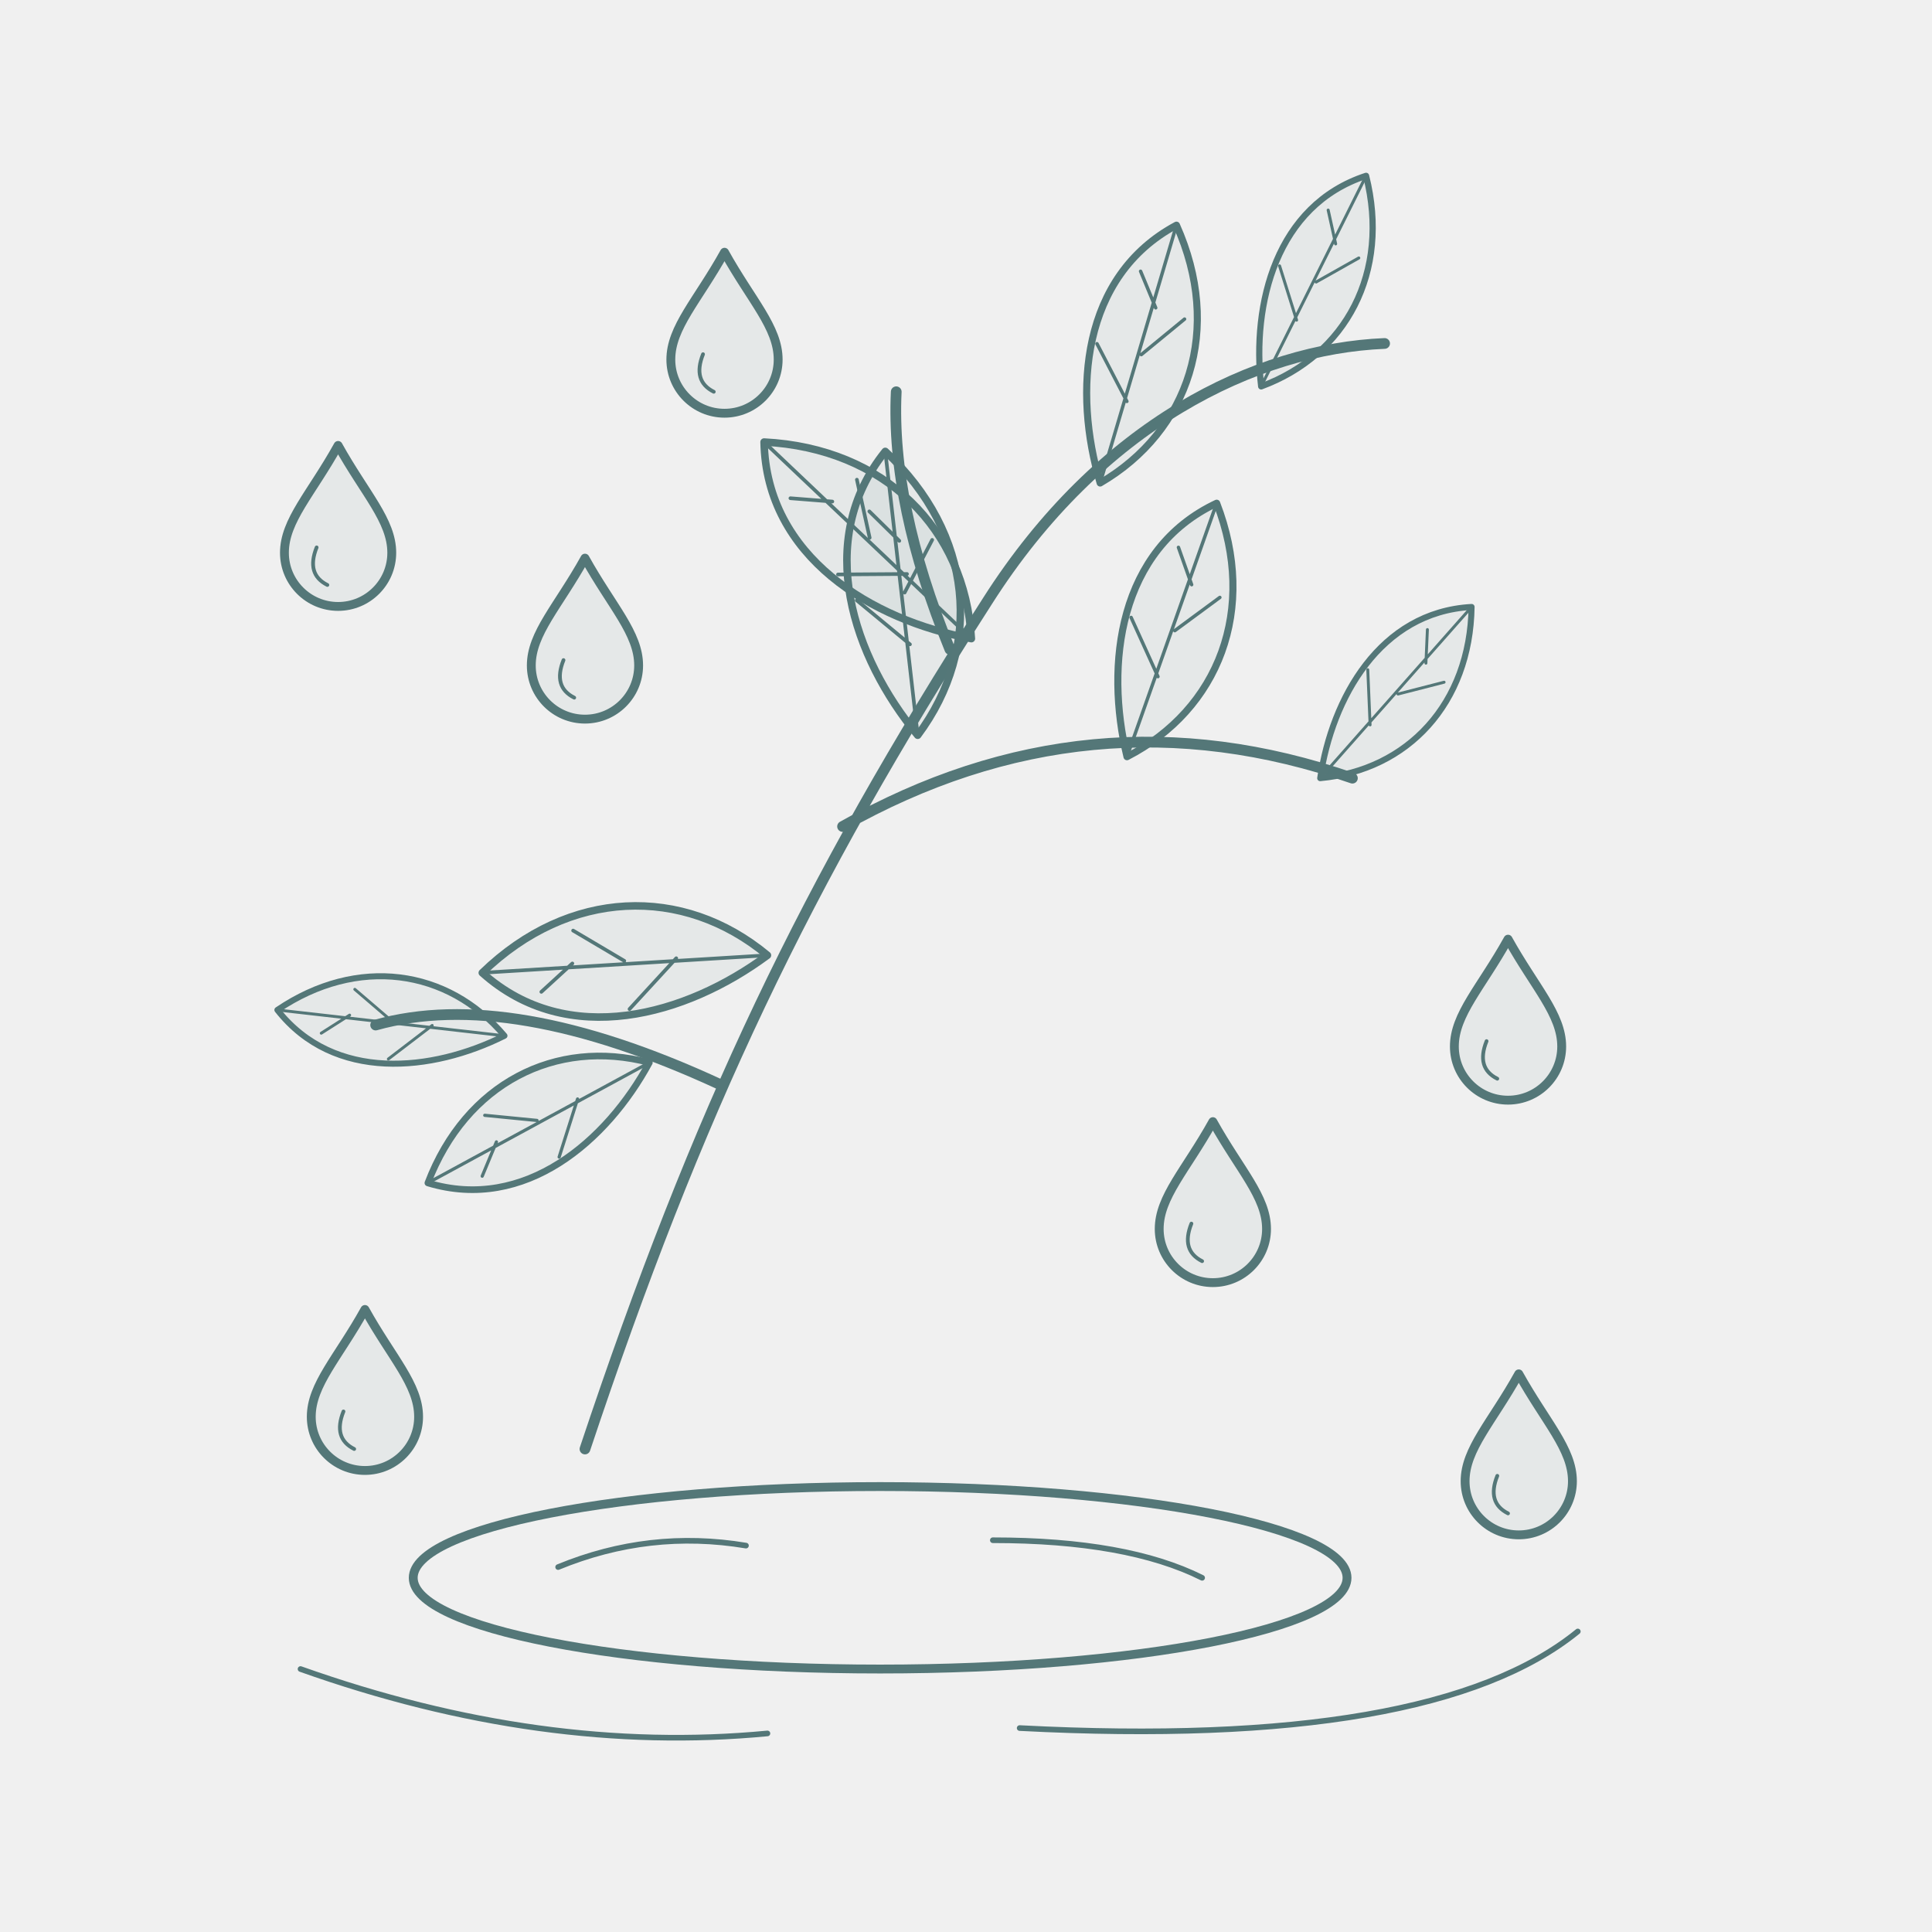
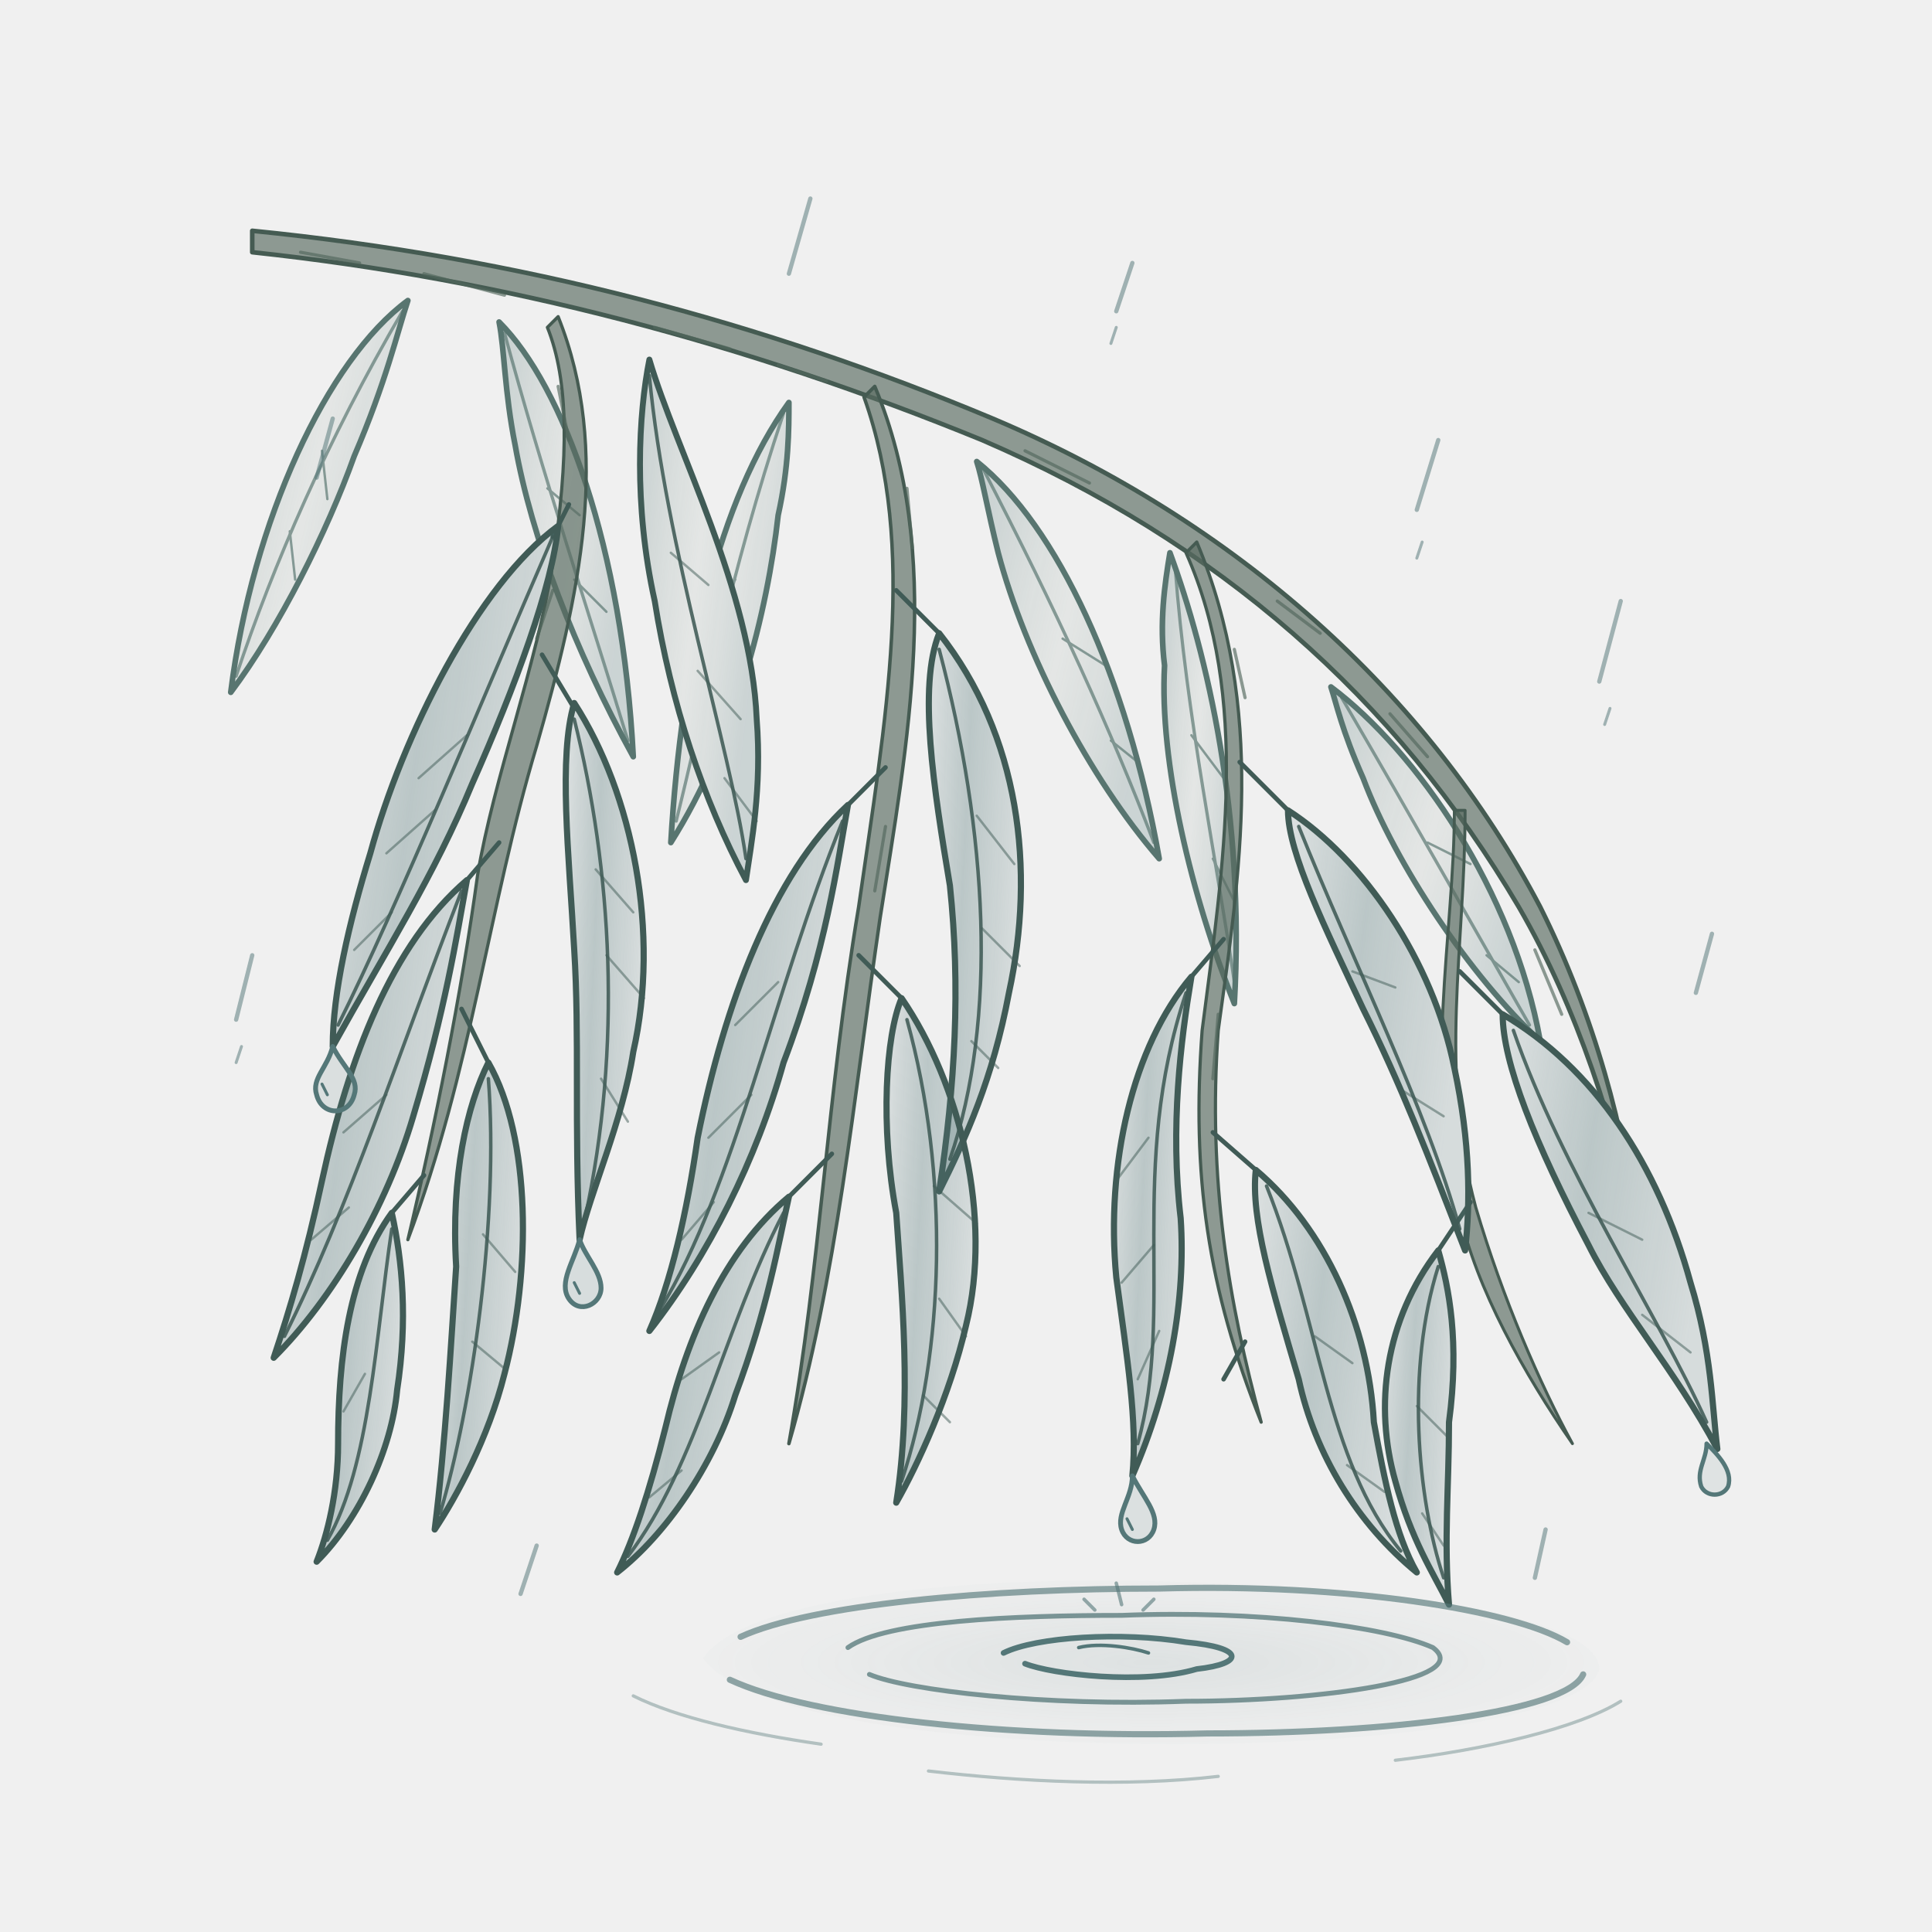
- <svg xmlns="http://www.w3.org/2000/svg" viewBox="0 0 360 360" fill="none" color="#547778" role="img" aria-labelledby="title desc">
-   <g stroke="currentColor" stroke-width="1.65" stroke-linecap="round" stroke-linejoin="round">
-     <path d="M109 270C130 207 150 165 184 112 205 79 234 65 258 64M157 154q46-26 95-9M134 202q-39-18-64-11M177 121q-11-27-10-48" stroke-width="2" />
-     <g transform="translate(181 119) rotate(-8) scale(0.85)">
-       <path d="M0 0C-21-7-42-24-39-49C-13-44 2-24 0 0Z" fill="currentColor" fill-opacity=".07" />
-       <path d="M0 0-39-49M-12-16l-15-2M-19-25l-1-13M-26-34l-9-2" stroke-width=".8" />
+ <svg xmlns="http://www.w3.org/2000/svg" viewBox="0 0 360 360" fill="none" role="img" aria-labelledby="pluviose-title pluviose-desc">
+   <defs>
+     <linearGradient id="pluviose-leaf" x1="0" y1="0" x2="1" y2=".3">
+       <stop stop-color="#547778" stop-opacity=".12" />
+       <stop offset=".46" stop-color="#547778" stop-opacity=".34" />
+       <stop offset="1" stop-color="#547778" stop-opacity=".17" />
+     </linearGradient>
+     <linearGradient id="pluviose-turn" x1="0" y1="0" x2="1" y2=".5">
+       <stop stop-color="#547778" stop-opacity=".28" />
+       <stop offset=".55" stop-color="#8a9e94" stop-opacity=".12" />
+       <stop offset="1" stop-color="#547778" stop-opacity=".24" />
+     </linearGradient>
+     <radialGradient id="pluviose-water">
+       <stop stop-color="#547778" stop-opacity=".12" />
+       <stop offset="1" stop-color="#547778" stop-opacity=".015" />
+     </radialGradient>
+     <mask id="pluviose-layer" maskUnits="userSpaceOnUse" x="0" y="0" width="360" height="360">
+       <rect width="360" height="360" fill="white" />
+       <path d="M104 98C89 109 75 137 69 159C65 172 62 185 62 195C72 177 81 163 88 146C96 128 103 109 104 98Z" fill="black" stroke="black" stroke-width=".6" />
+       <path d="M107 131C118 148 123 174 118 196C116 209 110 222 108 231C107 209 108 193 107 177C106 159 104 141 107 131Z" fill="black" stroke="black" stroke-width=".6" />
+       <path d="M87 164C73 176 65 197 60 220C57 234 54 244 51 253C62 242 72 225 77 208C83 188 85 175 87 164Z" fill="black" stroke="black" stroke-width=".6" />
+       <path d="M91 198C99 212 99 237 94 256C91 268 85 279 81 285C83 269 84 251 85 236C84 219 87 206 91 198Z" fill="black" stroke="black" stroke-width=".6" />
+       <path d="M73 226C65 237 63 253 63 269C63 278 61 286 59 291C67 283 73 270 74 259C76 246 75 235 73 226Z" fill="black" stroke="black" stroke-width=".6" />
+       <path d="M175 118C190 137 193 162 188 185C185 201 180 212 175 222C178 202 179 184 177 165C174 147 171 128 175 118Z" fill="black" stroke="black" stroke-width=".6" />
+       <path d="M158 150C144 163 135 187 130 212C128 226 125 239 121 248C132 234 141 216 146 198C154 177 156 161 158 150Z" fill="black" stroke="black" stroke-width=".6" />
+       <path d="M168 186C179 202 185 227 180 247C177 260 171 273 167 280C170 261 168 241 167 226C164 210 165 193 168 186Z" fill="black" stroke="black" stroke-width=".6" />
+       <path d="M147 223C135 233 128 249 124 266C121 278 118 287 115 293C124 286 133 273 137 260C143 244 145 232 147 223Z" fill="black" stroke="black" stroke-width=".6" />
+       <path d="M240 151C254 160 267 179 271 199C274 213 274 224 273 233C266 215 261 202 254 188C247 173 240 159 240 151Z" fill="black" stroke="black" stroke-width=".6" />
+       <path d="M222 182C211 195 206 217 208 238C210 253 212 265 211 275C218 259 221 242 220 227C218 210 220 194 222 182Z" fill="black" stroke="black" stroke-width=".6" />
+       <path d="M234 218C247 229 255 247 256 265C258 276 260 286 264 293C253 284 245 271 242 257C237 240 233 227 234 218Z" fill="black" stroke="black" stroke-width=".6" />
+       <path d="M280 189C297 199 309 217 315 239C319 252 319 262 320 270C312 255 302 244 296 232C286 213 280 198 280 189Z" fill="black" stroke="black" stroke-width=".6" />
+       <path d="M268 233C258 246 256 262 260 276C263 287 267 293 270 299C269 287 270 277 270 265C272 250 270 240 268 233Z" fill="black" stroke="black" stroke-width=".6" />
+       <path d="M121 67C126 84 140 110 141 134C142 147 140 157 139 164C131 149 125 131 122 112C118 94 119 77 121 67Z" fill="black" stroke="black" stroke-width=".6" />
+     </mask>
+   </defs>
+   <g mask="url(#pluviose-layer)">
+     <g stroke="#587570" stroke-linecap="round" stroke-linejoin="round">
+       <g fill="url(#pluviose-turn)" stroke-width="1.05">
+         <path d="M76 56C61 67 47 97 43 129C52 117 61 99 66 85C72 71 74 62 76 56Z" />
+         <path d="M93 60C105 72 116 102 118 141C107 121 99 100 96 83C94 73 94 65 93 60Z" />
+         <path d="M147 75C134 93 127 123 125 157C137 138 143 114 145 96C147 87 147 80 147 75Z" />
+         <path d="M182 86C197 98 210 126 216 160C203 145 191 122 186 103C184 95 183 89 182 86Z" />
+         <path d="M218 103C225 122 232 152 230 187C222 167 216 142 217 124C216 116 217 109 218 103Z" />
+         <path d="M248 128C264 140 282 166 287 194C274 182 260 161 254 145C250 136 249 131 248 128Z" />
+       </g>
+       <g stroke-width=".6" opacity=".68">
+         <path d="M75 58C61 82 51 105 44 126M94 62C101 88 110 115 117 138M146 77C136 107 131 133 126 153M183 87C197 114 207 136 215 157M219 106C221 133 227 162 230 183M250 130C264 154 277 177 285 191" />
+         <path d="M60 84l1 9M54 99l1 9M102 91l6 5M107 108l6 6M137 108l-5 6M132 129l-4 7M198 119l8 5M207 138l5 4M222 137l6 8M226 160l4 8M266 157l8 4M277 178l6 5" stroke-width=".45" />
+       </g>
    </g>
-     <g transform="translate(205 90) rotate(55) scale(0.8)">
-       <path d="M0 0C-21-7-42-24-39-49C-13-44 2-24 0 0Z" fill="currentColor" fill-opacity=".07" />
-       <path d="M0 0-39-49M-12-16l-15-2M-19-25l-1-13M-26-34l-9-2" stroke-width=".8" />
+     <g fill="#586b60" fill-opacity=".65" stroke="#455b52" stroke-linejoin="round">
+       <path d="M47 43C97 48 142 60 185 78C230 97 266 129 287 169C297 189 303 211 305 230C301 210 294 188 283 169C260 130 227 101 183 82C139 64 94 52 47 47Z" stroke-width=".85" />
+       <path d="M104 59C114 84 108 111 100 139C91 169 88 199 76 231C81 210 86 185 89 163C92 145 100 124 103 105C106 85 106 71 102 61Z" stroke-width=".6" />
+       <path d="M163 72C176 103 169 139 164 171C159 205 156 238 147 269C153 235 154 205 160 169C165 134 171 102 161 74Z" stroke-width=".65" />
+       <path d="M223 101C236 132 231 163 227 192C225 220 229 243 235 265C225 240 222 219 224 192C228 161 233 130 221 103Z" stroke-width=".6" />
+       <path d="M273 151C273 177 268 199 275 225C280 242 287 258 293 269C284 256 275 240 272 226C265 201 271 174 271 151Z" stroke-width=".55" />
    </g>
-     <g transform="translate(235 72) rotate(65) scale(0.7)">
-       <path d="M0 0C-21-7-42-24-39-49C-13-44 2-24 0 0Z" fill="currentColor" fill-opacity=".07" />
-       <path d="M0 0-39-49M-12-16l-15-2M-19-25l-1-13M-26-34l-9-2" stroke-width=".8" />
+   </g>
+   <g stroke="#405b56" stroke-linecap="round" stroke-linejoin="round">
+     <g stroke-width=".85">
+       <path d="M106 94l-3 6M101 122l6 10M93 157l-6 7M86 188l5 10M79 219l-6 7" />
+       <path d="M167 110l8 8M165 143l-7 7M160 178l8 8M155 215l-8 8" />
+       <path d="M231 142l9 9M228 175l-6 7M226 211l8 7M232 250l-4 7" />
+       <path d="M272 181l8 8M274 224l-6 9" />
    </g>
-     <g transform="translate(171 137) rotate(32) scale(0.85)">
-       <path d="M0 0C-21-7-42-24-39-49C-13-44 2-24 0 0Z" fill="currentColor" fill-opacity=".07" />
-       <path d="M0 0-39-49M-12-16l-15-2M-19-25l-1-13M-26-34l-9-2" stroke-width=".8" />
+     <g fill="url(#pluviose-leaf)" stroke-width="1.15">
+       <path d="M104 98C89 109 75 137 69 159C65 172 62 185 62 195C72 177 81 163 88 146C96 128 103 109 104 98Z" />
+       <path d="M107 131C118 148 123 174 118 196C116 209 110 222 108 231C107 209 108 193 107 177C106 159 104 141 107 131Z" />
+       <path d="M87 164C73 176 65 197 60 220C57 234 54 244 51 253C62 242 72 225 77 208C83 188 85 175 87 164Z" />
+       <path d="M91 198C99 212 99 237 94 256C91 268 85 279 81 285C83 269 84 251 85 236C84 219 87 206 91 198Z" />
+       <path d="M73 226C65 237 63 253 63 269C63 278 61 286 59 291C67 283 73 270 74 259C76 246 75 235 73 226Z" />
+       <path d="M175 118C190 137 193 162 188 185C185 201 180 212 175 222C178 202 179 184 177 165C174 147 171 128 175 118Z" />
+       <path d="M158 150C144 163 135 187 130 212C128 226 125 239 121 248C132 234 141 216 146 198C154 177 156 161 158 150Z" />
+       <path d="M168 186C179 202 185 227 180 247C177 260 171 273 167 280C170 261 168 241 167 226C164 210 165 193 168 186Z" />
+       <path d="M147 223C135 233 128 249 124 266C121 278 118 287 115 293C124 286 133 273 137 260C143 244 145 232 147 223Z" />
+       <path d="M240 151C254 160 267 179 271 199C274 213 274 224 273 233C266 215 261 202 254 188C247 173 240 159 240 151Z" />
+       <path d="M222 182C211 195 206 217 208 238C210 253 212 265 211 275C218 259 221 242 220 227C218 210 220 194 222 182Z" />
+       <path d="M234 218C247 229 255 247 256 265C258 276 260 286 264 293C253 284 245 271 242 257C237 240 233 227 234 218Z" />
+       <path d="M280 189C297 199 309 217 315 239C319 252 319 262 320 270C312 255 302 244 296 232C286 213 280 198 280 189Z" />
+       <path d="M268 233C258 246 256 262 260 276C263 287 267 293 270 299C269 287 270 277 270 265C272 250 270 240 268 233Z" />
    </g>
-     <g transform="translate(210 141) rotate(58) scale(0.8)">
-       <path d="M0 0C-21-7-42-24-39-49C-13-44 2-24 0 0Z" fill="currentColor" fill-opacity=".07" />
-       <path d="M0 0-39-49M-12-16l-15-2M-19-25l-1-13M-26-34l-9-2" stroke-width=".8" />
+     <path d="M121 67C126 84 140 110 141 134C142 147 140 157 139 164C131 149 125 131 122 112C118 94 119 77 121 67Z" fill="url(#pluviose-turn)" stroke-width="1.1" />
+     <g stroke-width=".65" opacity=".88">
+       <path d="M103 100C90 130 74 169 63 191M107 134C114 162 116 195 109 227M86 166C74 197 65 225 53 249M91 201C93 227 88 262 82 282M73 229C70 249 69 273 61 287" />
+       <path d="M175 121C184 155 186 190 177 216M157 153C144 185 137 221 123 244M169 190C177 219 176 252 168 276M146 226C135 247 130 273 117 290" />
+       <path d="M242 154C252 179 266 207 272 229M221 185C210 218 219 244 212 269M236 221C246 246 247 272 261 289M282 192C291 218 309 245 318 265M268 236C262 255 264 279 269 294" />
+       <path d="M121 70C124 102 136 139 139 160" />
    </g>
-     <g transform="translate(246 145) rotate(80) scale(0.68)">
-       <path d="M0 0C-21-7-42-24-39-49C-13-44 2-24 0 0Z" fill="currentColor" fill-opacity=".07" />
-       <path d="M0 0-39-49M-12-16l-15-2M-19-25l-1-13M-26-34l-9-2" stroke-width=".8" />
+     <g stroke-width=".45" opacity=".5">
+       <path d="M87 137l-9 8M81 151l-9 8M73 170l-7 7M111 162l7 8M113 178l7 8M112 201l5 8M72 204l-8 7M65 225l-7 6M90 230l6 7M88 250l6 5M68 256l-4 7" />
+       <path d="M182 152l7 9M183 173l7 7M181 194l5 5M145 183l-8 8M140 204l-8 8M133 224l-6 7M174 221l8 7M175 242l5 7M172 260l5 5M134 252l-7 5M127 274l-6 5" />
+       <path d="M252 181l8 3M261 203l8 5M214 212l-6 8M215 232l-6 7M216 248l-4 9M245 249l7 5M251 273l7 5M296 226l10 5M306 245l9 7M264 262l6 6M265 282l4 6" />
+       <path d="M125 103l7 6M130 125l8 9M135 145l6 8" />
    </g>
-     <g transform="translate(143 178) rotate(-55) scale(0.85)">
-       <path d="M0 0C-21-7-42-24-39-49C-13-44 2-24 0 0Z" fill="currentColor" fill-opacity=".07" />
-       <path d="M0 0-39-49M-12-16l-15-2M-19-25l-1-13M-26-34l-9-2" stroke-width=".8" />
-     </g>
-     <g transform="translate(121 198) rotate(-80) scale(0.75)">
-       <path d="M0 0C-21-7-42-24-39-49C-13-44 2-24 0 0Z" fill="currentColor" fill-opacity=".07" />
-       <path d="M0 0-39-49M-12-16l-15-2M-19-25l-1-13M-26-34l-9-2" stroke-width=".8" />
-     </g>
-     <g transform="translate(94 193) rotate(-45) scale(0.68)">
-       <path d="M0 0C-21-7-42-24-39-49C-13-44 2-24 0 0Z" fill="currentColor" fill-opacity=".07" />
-       <path d="M0 0-39-49M-12-16l-15-2M-19-25l-1-13M-26-34l-9-2" stroke-width=".8" />
-     </g>
-     <path d="M63 83c-5 9-10 14-10 20a10 10 0 0 0 20 0c0-6-5-11-10-20Z" fill="currentColor" fill-opacity=".07" />
-     <path d="M59 102q-2 5 2 7" stroke-width=".7" />
-     <path d="M109 104c-5 9-10 14-10 20a10 10 0 0 0 20 0c0-6-5-11-10-20Z" fill="currentColor" fill-opacity=".07" />
-     <path d="M105 123q-2 5 2 7" stroke-width=".7" />
-     <path d="M135 47c-5 9-10 14-10 20a10 10 0 0 0 20 0c0-6-5-11-10-20Z" fill="currentColor" fill-opacity=".07" />
-     <path d="M131 66q-2 5 2 7" stroke-width=".7" />
-     <path d="M226 209c-5 9-10 14-10 20a10 10 0 0 0 20 0c0-6-5-11-10-20Z" fill="currentColor" fill-opacity=".07" />
-     <path d="M222 228q-2 5 2 7" stroke-width=".7" />
-     <path d="M281 175c-5 9-10 14-10 20a10 10 0 0 0 20 0c0-6-5-11-10-20Z" fill="currentColor" fill-opacity=".07" />
-     <path d="M277 194q-2 5 2 7" stroke-width=".7" />
-     <path d="M283 256c-5 9-10 14-10 20a10 10 0 0 0 20 0c0-6-5-11-10-20Z" fill="currentColor" fill-opacity=".07" />
-     <path d="M279 275q-2 5 2 7" stroke-width=".7" />
-     <path d="M68 244c-5 9-10 14-10 20a10 10 0 0 0 20 0c0-6-5-11-10-20Z" fill="currentColor" fill-opacity=".07" />
-     <path d="M64 263q-2 5 2 7" stroke-width=".7" />
-     <ellipse cx="164" cy="294" rx="87" ry="17" />
-     <path d="M104 292q17-7 35-4m46-1q25 0 39 7M56 311q45 16 87 12m47-1q77 4 104-18" stroke-width="1.05" />
+   </g>
+   <g stroke="#52675c" stroke-linecap="round" stroke-width=".6" opacity=".65">
+     <path d="M56 47l11 2M79 51l15 4M122 61l14 4M145 68l9 3M191 84l12 6M238 112l8 6M259 133l7 8" />
+     <path d="M104 72l2 10M103 110l-3 9M169 91l1 11M165 154l-2 12M230 121l2 9M227 189l-1 12M286 177l5 12" />
+   </g>
+   <g stroke="#547778" stroke-linecap="round" stroke-linejoin="round">
+     <path d="M62 195C61 199 58 201 59 204C60 208 65 208 66 204C67 201 64 199 62 195Z" fill="#547778" fill-opacity=".14" stroke-width=".9" />
+     <path d="M108 231C107 235 104 239 106 242C108 245 112 243 112 240C112 237 109 234 108 231Z" fill="#547778" fill-opacity=".16" stroke-width=".9" />
+     <path d="M211 275C211 279 208 282 209 285C210 288 214 288 215 285C216 282 213 279 211 275Z" fill="#547778" fill-opacity=".13" stroke-width=".9" />
+     <path d="M318 269C318 272 316 274 317 277C318 279 321 279 322 277C323 274 320 271 318 269Z" fill="#547778" fill-opacity=".11" stroke-width=".8" />
+     <path d="M60 202l1 2M107 239l1 2M210 283l1 2" stroke-width=".55" />
+   </g>
+   <g stroke="#547778" stroke-linecap="round" opacity=".52">
+     <path d="M62 78l-3 11M151 37l-4 14M211 49l-3 9M268 82l-4 13M302 112l-4 15M319 174l-3 11M47 178l-3 12M100 288l-3 9M288 285l-2 9" stroke-width=".8" />
+     <path d="M208 61l-1 3M300 132l-1 3M45 195l-1 3M265 101l-1 3" stroke-width=".55" />
+   </g>
+   <path d="M131 309C139 297 185 293 225 295C265 296 298 302 298 311C296 320 258 325 219 325C178 325 139 320 131 309Z" fill="url(#pluviose-water)" />
+   <g stroke="#547778" stroke-linecap="round">
+     <path d="M138 305C151 299 184 296 216 296C251 295 282 300 292 306M295 312C292 319 259 323 225 323C188 324 151 320 136 313" stroke-width="1.15" opacity=".64" />
+     <path d="M158 307C165 302 189 301 209 301C234 300 258 303 267 307C275 313 246 317 221 317C195 318 169 315 162 312" stroke-width=".9" opacity=".75" />
+     <path d="M187 308C193 305 209 304 221 306C232 307 232 310 223 311C213 314 196 312 191 310" stroke-width="1.05" />
+     <path d="M201 307C205 306 211 307 214 308" stroke-width=".65" />
+     <path d="M118 316C126 320 139 323 153 325M260 328C277 326 294 322 302 317M173 330C190 332 210 333 227 331" stroke-width=".6" opacity=".4" />
+     <path d="M209 299l-1-4M204 300l-2-2M213 300l2-2" stroke-width=".65" opacity=".6" />
  </g>
</svg>
